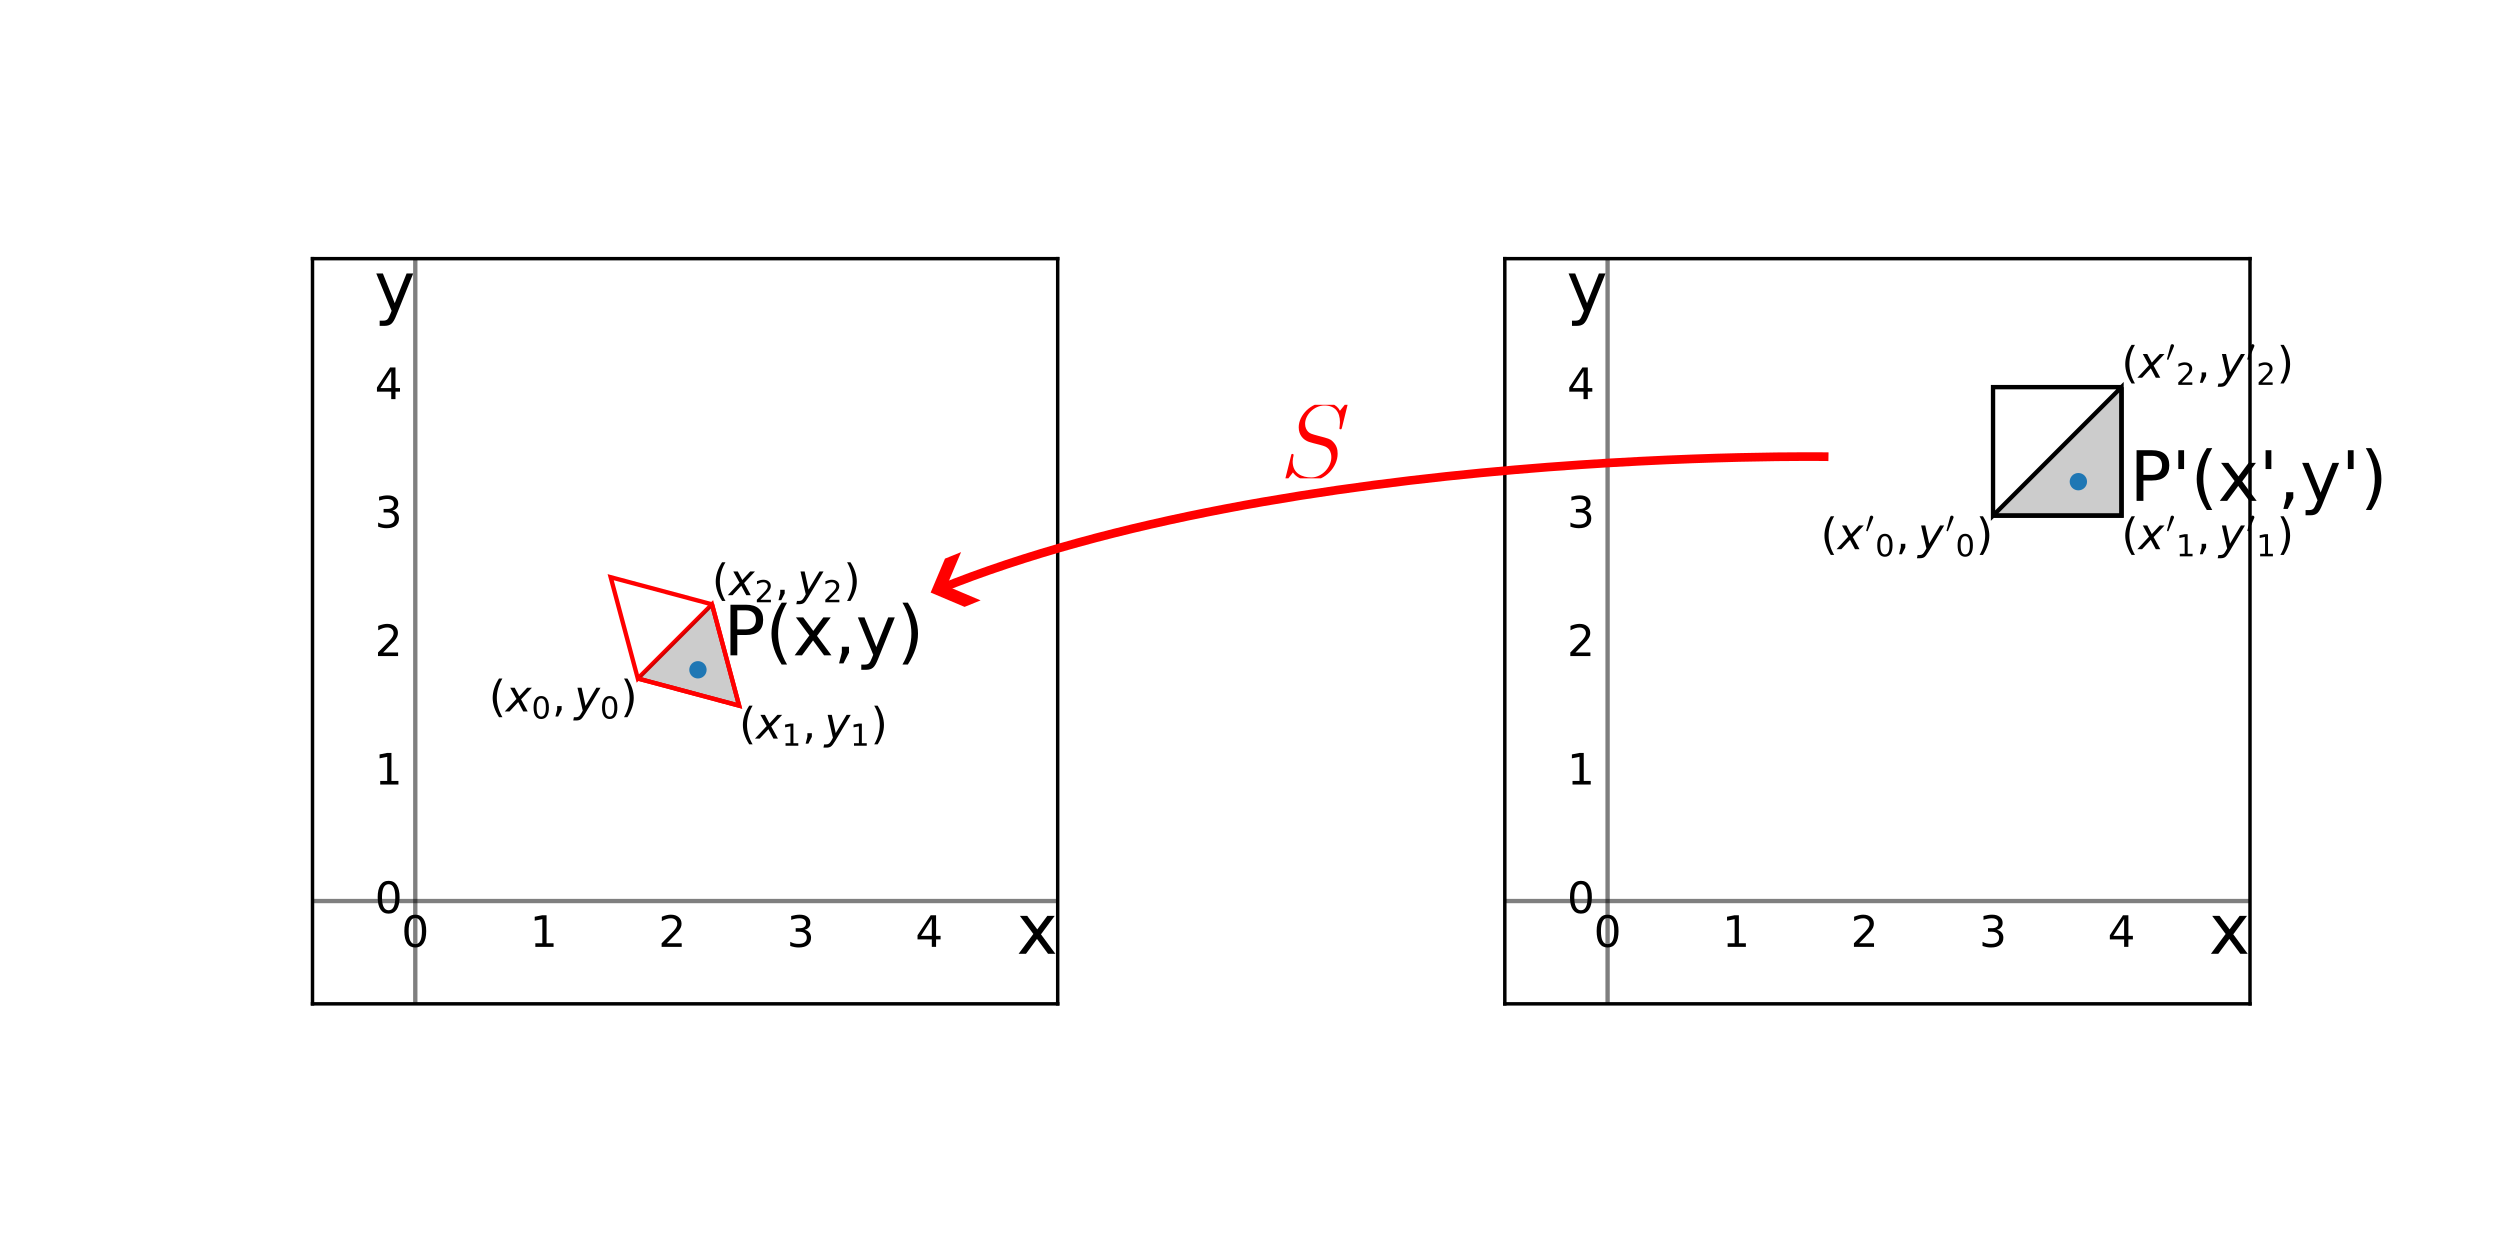
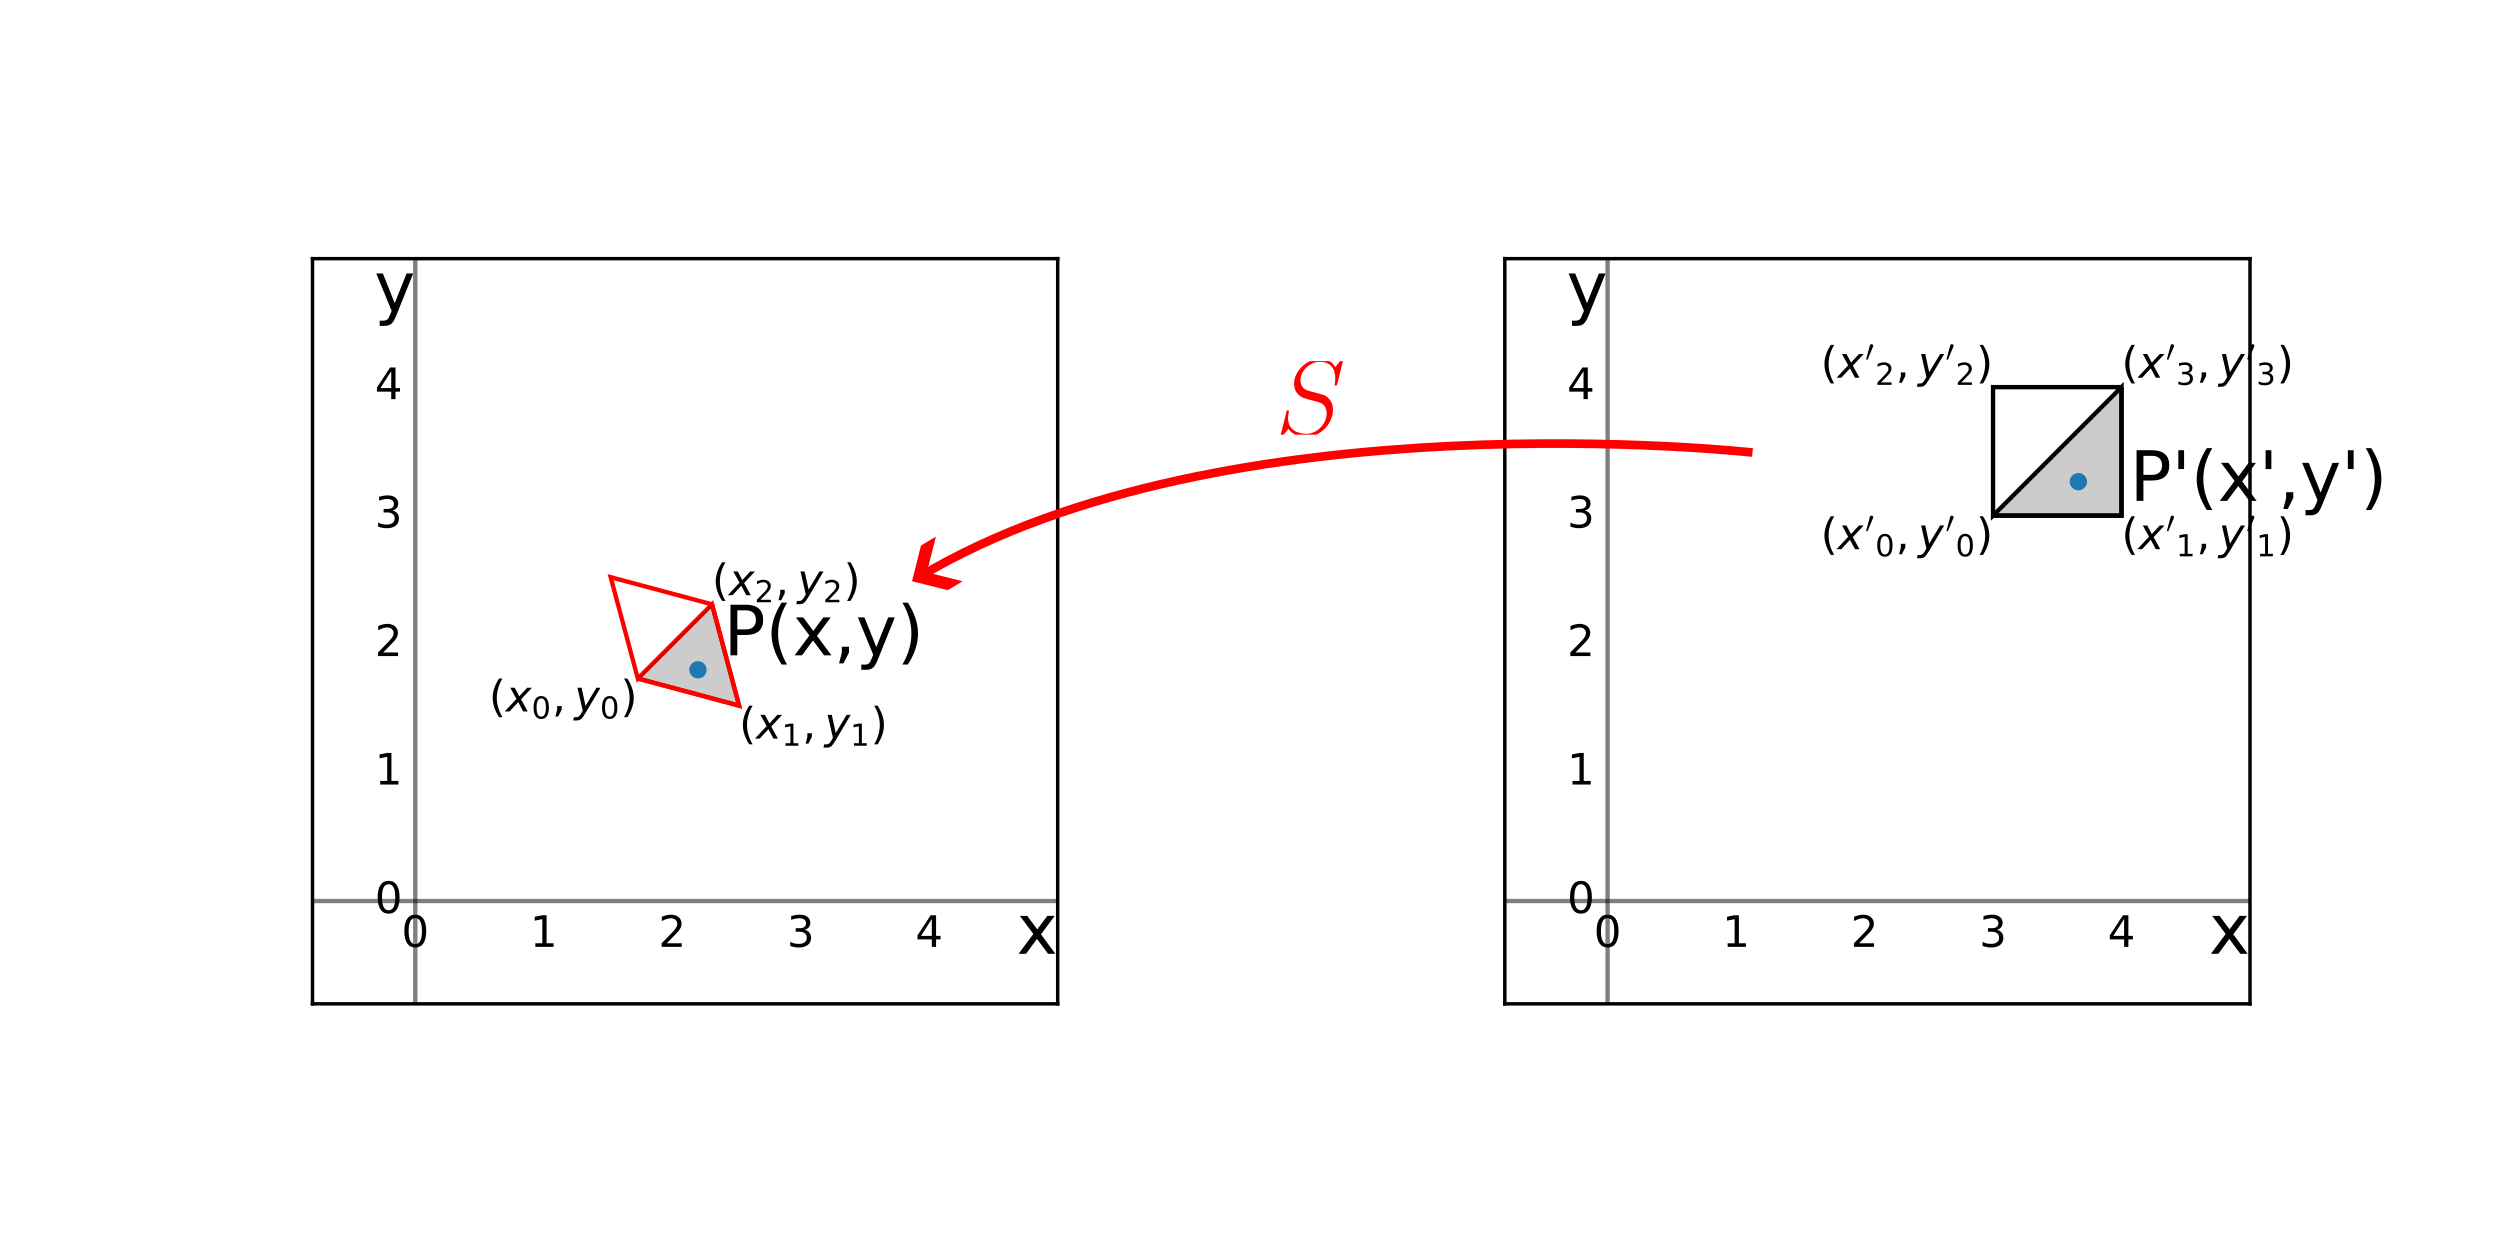
- <svg xmlns="http://www.w3.org/2000/svg" xmlns:xlink="http://www.w3.org/1999/xlink" width="576pt" height="288pt" viewBox="0 0 576 288" version="1.1" id="svg394">
+ <svg xmlns="http://www.w3.org/2000/svg" xmlns:xlink="http://www.w3.org/1999/xlink" width="576pt" height="288pt" viewBox="0 0 576 288" version="1.1" id="svg415">
  <defs id="defs6">
    <marker style="overflow:visible" id="Arrow4" refX="0" refY="0" orient="auto-start-reverse" markerWidth="5" markerHeight="6" viewBox="0 0 5 6" preserveAspectRatio="xMidYMid">
      <path style="fill:context-stroke;fill-rule:evenodd;stroke:none" d="m 1,0 -3,3 h -2 l 3,-3 -3,-3 h 2 z" id="path1741" />
    </marker>
    <style type="text/css" id="style4">*{stroke-linejoin: round; stroke-linecap: butt}</style>
-     <clipPath id="clipPath6467">
-       <path clip-rule="nonzero" d="M 1,0 H 16 V 16.938 H 1 Z m 0,0" id="path7845" />
+     <clipPath id="clipPath2555">
+       <path clip-rule="nonzero" d="M 1,0 H 16 V 16.938 H 1 Z m 0,0" id="path5621" />
    </clipPath>
  </defs>
  <g id="figure_1">
    <g id="patch_1">
      <path d="M 0 288  L 576 288  L 576 0  L 0 0  z " style="fill: #ffffff" id="path8" />
    </g>
    <g id="axes_1">
      <g id="patch_2">
        <path d="M 72 231.286  L 243.692 231.286  L 243.692 59.594  L 72 59.594  z " style="fill: #ffffff" id="path11" />
      </g>
      <g id="patch_3">
-         <path d="M 146.954 156.332  L 170.301 162.588  L 164.045 139.241  L 146.954 156.332  L 140.698 132.986  L 164.045 139.241  " clip-path="url(#p369c72e34f)" style="fill: none; stroke: #ff0000; stroke-linejoin: miter" id="path14" />
+         <path d="M 146.954 156.332  L 170.301 162.588  L 164.045 139.241  L 146.954 156.332  L 140.698 132.986  L 164.045 139.241  " clip-path="url(#p3816beea8b)" style="fill: none; stroke: #ff0000; stroke-linejoin: miter" id="path14" />
      </g>
      <g id="patch_4">
-         <path d="M 146.954 156.332  L 170.301 162.588  L 164.045 139.241  " clip-path="url(#p369c72e34f)" style="fill-opacity: 0.2; stroke: #ff0000; stroke-linejoin: miter" id="path17" />
+         <path d="M 146.954 156.332  L 170.301 162.588  L 164.045 139.241  " clip-path="url(#p3816beea8b)" style="fill-opacity: 0.2; stroke: #ff0000; stroke-linejoin: miter" id="path17" />
      </g>
      <g id="patch_5">
-         <path d="M 72 207.604  L 243.692 207.604  L 72 207.604  z " clip-path="url(#p369c72e34f)" style="fill: none; stroke: #000000; stroke-opacity: 0.5; stroke-linejoin: miter" id="path20" />
+         <path d="M 72 207.604  L 243.692 207.604  L 72 207.604  z " clip-path="url(#p3816beea8b)" style="fill: none; stroke: #000000; stroke-opacity: 0.5; stroke-linejoin: miter" id="path20" />
      </g>
      <g id="patch_6">
-         <path d="M 95.682 231.286  L 95.682 59.594  L 95.682 231.286  z " clip-path="url(#p369c72e34f)" style="fill: none; stroke: #000000; stroke-opacity: 0.5; stroke-linejoin: miter" id="path23" />
+         <path d="M 95.682 231.286  L 95.682 59.594  L 95.682 231.286  z " clip-path="url(#p3816beea8b)" style="fill: none; stroke: #000000; stroke-opacity: 0.5; stroke-linejoin: miter" id="path23" />
      </g>
      <g id="matplotlib.axis_1" />
      <g id="matplotlib.axis_2" />
      <g id="line2d_1">
        <defs id="defs29">
-           <path id="m89e83d0283" d="M 0 1.5  C 0.398 1.5 0.779 1.342 1.061 1.061  C 1.342 0.779 1.5 0.398 1.5 0  C 1.5 -0.398 1.342 -0.779 1.061 -1.061  C 0.779 -1.342 0.398 -1.5 0 -1.5  C -0.398 -1.5 -0.779 -1.342 -1.061 -1.061  C -1.342 -0.779 -1.5 -0.398 -1.5 0  C -1.5 0.398 -1.342 0.779 -1.061 1.061  C -0.779 1.342 -0.398 1.5 0 1.5  z " style="stroke: #1f77b4" />
+           <path id="m9b77e7ca45" d="M 0 1.5  C 0.398 1.5 0.779 1.342 1.061 1.061  C 1.342 0.779 1.5 0.398 1.5 0  C 1.5 -0.398 1.342 -0.779 1.061 -1.061  C 0.779 -1.342 0.398 -1.5 0 -1.5  C -0.398 -1.5 -0.779 -1.342 -1.061 -1.061  C -1.342 -0.779 -1.5 -0.398 -1.5 0  C -1.5 0.398 -1.342 0.779 -1.061 1.061  C -0.779 1.342 -0.398 1.5 0 1.5  z " style="stroke: #1f77b4" />
        </defs>
-         <g clip-path="url(#p369c72e34f)" id="g33">
-           <use xlink:href="#m89e83d0283" x="160.806" y="154.321" style="fill: #1f77b4; stroke: #1f77b4" id="use31" />
+         <g clip-path="url(#p3816beea8b)" id="g33">
+           <use xlink:href="#m9b77e7ca45" x="160.806" y="154.321" style="fill: #1f77b4; stroke: #1f77b4" id="use31" />
        </g>
      </g>
      <g id="patch_7">
        <path d="M 72 231.286  L 72 59.594  " style="fill: none; stroke: #000000; stroke-width: 0.8; stroke-linejoin: miter; stroke-linecap: square" id="path36" />
      </g>
      <g id="patch_8">
        <path d="M 243.692 231.286  L 243.692 59.594  " style="fill: none; stroke: #000000; stroke-width: 0.8; stroke-linejoin: miter; stroke-linecap: square" id="path39" />
      </g>
      <g id="patch_9">
        <path d="M 72 231.286  L 243.692 231.286  " style="fill: none; stroke: #000000; stroke-width: 0.8; stroke-linejoin: miter; stroke-linecap: square" id="path42" />
      </g>
      <g id="patch_10">
        <path d="M 72 59.594  L 243.692 59.594  " style="fill: none; stroke: #000000; stroke-width: 0.8; stroke-linejoin: miter; stroke-linecap: square" id="path45" />
      </g>
      <g id="text_1">
        <g transform="translate(166.7268 150.9931) scale(0.16 -0.16)" id="g68">
          <defs id="defs54">
            <path id="DejaVuSans-50" d="M 1259 4147  L 1259 2394  L 2053 2394  Q 2494 2394 2734 2622  Q 2975 2850 2975 3272  Q 2975 3691 2734 3919  Q 2494 4147 2053 4147  L 1259 4147  z M 628 4666  L 2053 4666  Q 2838 4666 3239 4311  Q 3641 3956 3641 3272  Q 3641 2581 3239 2228  Q 2838 1875 2053 1875  L 1259 1875  L 1259 0  L 628 0  L 628 4666  z " transform="scale(0.015625)" />
            <path id="DejaVuSans-28" d="M 1984 4856  Q 1566 4138 1362 3434  Q 1159 2731 1159 2009  Q 1159 1288 1364 580  Q 1569 -128 1984 -844  L 1484 -844  Q 1016 -109 783 600  Q 550 1309 550 2009  Q 550 2706 781 3412  Q 1013 4119 1484 4856  L 1984 4856  z " transform="scale(0.015625)" />
            <path id="DejaVuSans-78" d="M 3513 3500  L 2247 1797  L 3578 0  L 2900 0  L 1881 1375  L 863 0  L 184 0  L 1544 1831  L 300 3500  L 978 3500  L 1906 2253  L 2834 3500  L 3513 3500  z " transform="scale(0.015625)" />
            <path id="DejaVuSans-2c" d="M 750 794  L 1409 794  L 1409 256  L 897 -744  L 494 -744  L 750 256  L 750 794  z " transform="scale(0.015625)" />
            <path id="DejaVuSans-79" d="M 2059 -325  Q 1816 -950 1584 -1140  Q 1353 -1331 966 -1331  L 506 -1331  L 506 -850  L 844 -850  Q 1081 -850 1212 -737  Q 1344 -625 1503 -206  L 1606 56  L 191 3500  L 800 3500  L 1894 763  L 2988 3500  L 3597 3500  L 2059 -325  z " transform="scale(0.015625)" />
            <path id="DejaVuSans-29" d="M 513 4856  L 1013 4856  Q 1481 4119 1714 3412  Q 1947 2706 1947 2009  Q 1947 1309 1714 600  Q 1481 -109 1013 -844  L 513 -844  Q 928 -128 1133 580  Q 1338 1288 1338 2009  Q 1338 2731 1133 3434  Q 928 4138 513 4856  z " transform="scale(0.015625)" />
          </defs>
          <use xlink:href="#DejaVuSans-50" id="use56" />
          <use xlink:href="#DejaVuSans-28" x="60.303" id="use58" />
          <use xlink:href="#DejaVuSans-78" x="99.316" id="use60" />
          <use xlink:href="#DejaVuSans-2c" x="158.496" id="use62" />
          <use xlink:href="#DejaVuSans-79" x="190.283" id="use64" />
          <use xlink:href="#DejaVuSans-29" x="249.463" id="use66" />
        </g>
      </g>
      <g id="text_2">
        <g transform="translate(112.6541 163.9321) scale(0.1 -0.1)" id="g90">
          <defs id="defs74">
            <path id="DejaVuSans-Oblique-78" d="M 3841 3500  L 2234 1784  L 3219 0  L 2559 0  L 1819 1388  L 531 0  L -166 0  L 1556 1844  L 641 3500  L 1300 3500  L 1972 2234  L 3144 3500  L 3841 3500  z " transform="scale(0.015625)" />
            <path id="DejaVuSans-30" d="M 2034 4250  Q 1547 4250 1301 3770  Q 1056 3291 1056 2328  Q 1056 1369 1301 889  Q 1547 409 2034 409  Q 2525 409 2770 889  Q 3016 1369 3016 2328  Q 3016 3291 2770 3770  Q 2525 4250 2034 4250  z M 2034 4750  Q 2819 4750 3233 4129  Q 3647 3509 3647 2328  Q 3647 1150 3233 529  Q 2819 -91 2034 -91  Q 1250 -91 836 529  Q 422 1150 422 2328  Q 422 3509 836 4129  Q 1250 4750 2034 4750  z " transform="scale(0.015625)" />
            <path id="DejaVuSans-Oblique-79" d="M 1588 -325  Q 1188 -997 936 -1164  Q 684 -1331 294 -1331  L -159 -1331  L -63 -850  L 269 -850  Q 509 -850 678 -719  Q 847 -588 1056 -206  L 1234 128  L 459 3500  L 1069 3500  L 1650 819  L 3256 3500  L 3859 3500  L 1588 -325  z " transform="scale(0.015625)" />
          </defs>
          <use xlink:href="#DejaVuSans-28" transform="translate(0 0.125)" id="use76" />
          <use xlink:href="#DejaVuSans-Oblique-78" transform="translate(39.01367 0.125)" id="use78" />
          <use xlink:href="#DejaVuSans-30" transform="translate(98.19336 -16.28125) scale(0.7)" id="use80" />
          <use xlink:href="#DejaVuSans-2c" transform="translate(145.4639 0.125)" id="use82" />
          <use xlink:href="#DejaVuSans-Oblique-79" transform="translate(196.7334 0.125)" id="use84" />
          <use xlink:href="#DejaVuSans-30" transform="translate(255.9131 -16.28125) scale(0.7)" id="use86" />
          <use xlink:href="#DejaVuSans-29" transform="translate(303.1836 0.125)" id="use88" />
        </g>
      </g>
      <g id="text_3">
        <g transform="translate(170.3005 170.1877) scale(0.1 -0.1)" id="g110">
          <defs id="defs94">
            <path id="DejaVuSans-31" d="M 794 531  L 1825 531  L 1825 4091  L 703 3866  L 703 4441  L 1819 4666  L 2450 4666  L 2450 531  L 3481 531  L 3481 0  L 794 0  L 794 531  z " transform="scale(0.015625)" />
          </defs>
          <use xlink:href="#DejaVuSans-28" transform="translate(0 0.125)" id="use96" />
          <use xlink:href="#DejaVuSans-Oblique-78" transform="translate(39.01367 0.125)" id="use98" />
          <use xlink:href="#DejaVuSans-31" transform="translate(98.19336 -16.28125) scale(0.7)" id="use100" />
          <use xlink:href="#DejaVuSans-2c" transform="translate(145.4639 0.125)" id="use102" />
          <use xlink:href="#DejaVuSans-Oblique-79" transform="translate(196.7334 0.125)" id="use104" />
          <use xlink:href="#DejaVuSans-31" transform="translate(255.9131 -16.28125) scale(0.7)" id="use106" />
          <use xlink:href="#DejaVuSans-29" transform="translate(303.1836 0.125)" id="use108" />
        </g>
      </g>
      <g id="text_4">
        <g transform="translate(164.0449 137.1413) scale(0.1 -0.1)" id="g130">
          <defs id="defs114">
            <path id="DejaVuSans-32" d="M 1228 531  L 3431 531  L 3431 0  L 469 0  L 469 531  Q 828 903 1448 1529  Q 2069 2156 2228 2338  Q 2531 2678 2651 2914  Q 2772 3150 2772 3378  Q 2772 3750 2511 3984  Q 2250 4219 1831 4219  Q 1534 4219 1204 4116  Q 875 4013 500 3803  L 500 4441  Q 881 4594 1212 4672  Q 1544 4750 1819 4750  Q 2544 4750 2975 4387  Q 3406 4025 3406 3419  Q 3406 3131 3298 2873  Q 3191 2616 2906 2266  Q 2828 2175 2409 1742  Q 1991 1309 1228 531  z " transform="scale(0.015625)" />
          </defs>
          <use xlink:href="#DejaVuSans-28" transform="translate(0 0.125)" id="use116" />
          <use xlink:href="#DejaVuSans-Oblique-78" transform="translate(39.01367 0.125)" id="use118" />
          <use xlink:href="#DejaVuSans-32" transform="translate(98.19336 -16.28125) scale(0.7)" id="use120" />
          <use xlink:href="#DejaVuSans-2c" transform="translate(145.4639 0.125)" id="use122" />
          <use xlink:href="#DejaVuSans-Oblique-79" transform="translate(196.7334 0.125)" id="use124" />
          <use xlink:href="#DejaVuSans-32" transform="translate(255.9131 -16.28125) scale(0.7)" id="use126" />
          <use xlink:href="#DejaVuSans-29" transform="translate(303.1836 0.125)" id="use128" />
        </g>
      </g>
      <g id="text_5">
        <g transform="translate(92.50045 218.1631) scale(0.1 -0.1)" id="g135">
          <use xlink:href="#DejaVuSans-30" id="use133" />
        </g>
      </g>
      <g id="text_6">
        <g transform="translate(86.35899 210.3638) scale(0.1 -0.1)" id="g140">
          <use xlink:href="#DejaVuSans-30" id="use138" />
        </g>
      </g>
      <g id="text_7">
        <g transform="translate(122.1026 218.1631) scale(0.1 -0.1)" id="g145">
          <use xlink:href="#DejaVuSans-31" id="use143" />
        </g>
      </g>
      <g id="text_8">
        <g transform="translate(86.35899 180.7617) scale(0.1 -0.1)" id="g150">
          <use xlink:href="#DejaVuSans-31" id="use148" />
        </g>
      </g>
      <g id="text_9">
        <g transform="translate(151.7047 218.1631) scale(0.1 -0.1)" id="g155">
          <use xlink:href="#DejaVuSans-32" id="use153" />
        </g>
      </g>
      <g id="text_10">
        <g transform="translate(86.35899 151.1596) scale(0.1 -0.1)" id="g160">
          <use xlink:href="#DejaVuSans-32" id="use158" />
        </g>
      </g>
      <g id="text_11">
        <g transform="translate(181.3068 218.1631) scale(0.1 -0.1)" id="g168">
          <defs id="defs164">
            <path id="DejaVuSans-33" d="M 2597 2516  Q 3050 2419 3304 2112  Q 3559 1806 3559 1356  Q 3559 666 3084 287  Q 2609 -91 1734 -91  Q 1441 -91 1130 -33  Q 819 25 488 141  L 488 750  Q 750 597 1062 519  Q 1375 441 1716 441  Q 2309 441 2620 675  Q 2931 909 2931 1356  Q 2931 1769 2642 2001  Q 2353 2234 1838 2234  L 1294 2234  L 1294 2753  L 1863 2753  Q 2328 2753 2575 2939  Q 2822 3125 2822 3475  Q 2822 3834 2567 4026  Q 2313 4219 1838 4219  Q 1578 4219 1281 4162  Q 984 4106 628 3988  L 628 4550  Q 988 4650 1302 4700  Q 1616 4750 1894 4750  Q 2613 4750 3031 4423  Q 3450 4097 3450 3541  Q 3450 3153 3228 2886  Q 3006 2619 2597 2516  z " transform="scale(0.015625)" />
          </defs>
          <use xlink:href="#DejaVuSans-33" id="use166" />
        </g>
      </g>
      <g id="text_12">
        <g transform="translate(86.35899 121.5575) scale(0.1 -0.1)" id="g173">
          <use xlink:href="#DejaVuSans-33" id="use171" />
        </g>
      </g>
      <g id="text_13">
        <g transform="translate(210.9089 218.1631) scale(0.1 -0.1)" id="g181">
          <defs id="defs177">
            <path id="DejaVuSans-34" d="M 2419 4116  L 825 1625  L 2419 1625  L 2419 4116  z M 2253 4666  L 3047 4666  L 3047 1625  L 3713 1625  L 3713 1100  L 3047 1100  L 3047 0  L 2419 0  L 2419 1100  L 313 1100  L 313 1709  L 2253 4666  z " transform="scale(0.015625)" />
          </defs>
          <use xlink:href="#DejaVuSans-34" id="use179" />
        </g>
      </g>
      <g id="text_14">
        <g transform="translate(86.35899 91.95534) scale(0.1 -0.1)" id="g186">
          <use xlink:href="#DejaVuSans-34" id="use184" />
        </g>
      </g>
      <g id="text_15">
        <g transform="translate(234.2223 219.762) scale(0.16 -0.16)" id="g191">
          <use xlink:href="#DejaVuSans-78" id="use189" />
        </g>
      </g>
      <g id="text_16">
        <g transform="translate(86.2117 71.75135) scale(0.16 -0.16)" id="g196">
          <use xlink:href="#DejaVuSans-79" id="use194" />
        </g>
      </g>
    </g>
    <g id="axes_2">
      <g id="patch_11">
        <path d="M 346.708 231.286  L 518.4 231.286  L 518.4 59.594  L 346.708 59.594  z " style="fill: #ffffff" id="path200" />
      </g>
      <g id="patch_12">
-         <path d="M 459.196 118.798  L 488.798 118.798  L 488.798 89.196  L 459.196 118.798  L 459.196 89.196  L 488.798 89.196  " clip-path="url(#p3a1c3129b4)" style="fill: none; stroke: #000000; stroke-linejoin: miter" id="path203" />
+         <path d="M 459.196 118.798  L 488.798 118.798  L 488.798 89.196  L 459.196 118.798  L 459.196 89.196  L 488.798 89.196  " clip-path="url(#p25feea9ceb)" style="fill: none; stroke: #000000; stroke-linejoin: miter" id="path203" />
      </g>
      <g id="patch_13">
-         <path d="M 459.196 118.798  L 488.798 118.798  L 488.798 89.196  " clip-path="url(#p3a1c3129b4)" style="fill-opacity: 0.2; stroke: #000000; stroke-linejoin: miter" id="path206" />
+         <path d="M 459.196 118.798  L 488.798 118.798  L 488.798 89.196  " clip-path="url(#p25feea9ceb)" style="fill-opacity: 0.2; stroke: #000000; stroke-linejoin: miter" id="path206" />
      </g>
      <g id="patch_14">
-         <path d="M 346.708 207.604  L 518.4 207.604  L 346.708 207.604  z " clip-path="url(#p3a1c3129b4)" style="fill: none; stroke: #000000; stroke-opacity: 0.5; stroke-linejoin: miter" id="path209" />
+         <path d="M 346.708 207.604  L 518.4 207.604  L 346.708 207.604  z " clip-path="url(#p25feea9ceb)" style="fill: none; stroke: #000000; stroke-opacity: 0.5; stroke-linejoin: miter" id="path209" />
      </g>
      <g id="patch_15">
-         <path d="M 370.389 231.286  L 370.389 59.594  L 370.389 231.286  z " clip-path="url(#p3a1c3129b4)" style="fill: none; stroke: #000000; stroke-opacity: 0.5; stroke-linejoin: miter" id="path212" />
+         <path d="M 370.389 231.286  L 370.389 59.594  L 370.389 231.286  z " clip-path="url(#p25feea9ceb)" style="fill: none; stroke: #000000; stroke-opacity: 0.5; stroke-linejoin: miter" id="path212" />
      </g>
      <g id="matplotlib.axis_3" />
      <g id="matplotlib.axis_4" />
      <g id="line2d_2">
-         <g clip-path="url(#p3a1c3129b4)" id="g219">
-           <use xlink:href="#m89e83d0283" x="478.855" y="110.98" style="fill: #1f77b4; stroke: #1f77b4" id="use217" />
+         <g clip-path="url(#p25feea9ceb)" id="g219">
+           <use xlink:href="#m9b77e7ca45" x="478.855" y="110.98" style="fill: #1f77b4; stroke: #1f77b4" id="use217" />
        </g>
      </g>
      <g id="patch_16">
        <path d="M 346.708 231.286  L 346.708 59.594  " style="fill: none; stroke: #000000; stroke-width: 0.8; stroke-linejoin: miter; stroke-linecap: square" id="path222" />
      </g>
      <g id="patch_17">
        <path d="M 518.4 231.286  L 518.4 59.594  " style="fill: none; stroke: #000000; stroke-width: 0.8; stroke-linejoin: miter; stroke-linecap: square" id="path225" />
      </g>
      <g id="patch_18">
        <path d="M 346.708 231.286  L 518.4 231.286  " style="fill: none; stroke: #000000; stroke-width: 0.8; stroke-linejoin: miter; stroke-linecap: square" id="path228" />
      </g>
      <g id="patch_19">
        <path d="M 346.708 59.594  L 518.4 59.594  " style="fill: none; stroke: #000000; stroke-width: 0.8; stroke-linejoin: miter; stroke-linecap: square" id="path231" />
      </g>
      <g id="text_17">
        <g transform="translate(490.6954 115.3951) scale(0.16 -0.16)" id="g255">
          <defs id="defs235">
            <path id="DejaVuSans-27" d="M 1147 4666  L 1147 2931  L 616 2931  L 616 4666  L 1147 4666  z " transform="scale(0.015625)" />
          </defs>
          <use xlink:href="#DejaVuSans-50" id="use237" />
          <use xlink:href="#DejaVuSans-27" x="60.303" id="use239" />
          <use xlink:href="#DejaVuSans-28" x="87.793" id="use241" />
          <use xlink:href="#DejaVuSans-78" x="126.807" id="use243" />
          <use xlink:href="#DejaVuSans-27" x="185.986" id="use245" />
          <use xlink:href="#DejaVuSans-2c" x="213.477" id="use247" />
          <use xlink:href="#DejaVuSans-79" x="245.264" id="use249" />
          <use xlink:href="#DejaVuSans-27" x="304.443" id="use251" />
          <use xlink:href="#DejaVuSans-29" x="331.934" id="use253" />
        </g>
      </g>
      <g id="text_18">
        <g transform="translate(419.4958 126.5981) scale(0.1 -0.1)" id="g279">
          <defs id="defs259">
            <path id="Cmsy10-30" d="M 225 347  Q 184 359 184 409  L 966 3316  Q 1003 3434 1093 3506  Q 1184 3578 1300 3578  Q 1450 3578 1564 3479  Q 1678 3381 1678 3231  Q 1678 3166 1644 3084  L 488 319  Q 466 275 428 275  Q 394 275 320 306  Q 247 338 225 347  z " transform="scale(0.015625)" />
          </defs>
          <use xlink:href="#DejaVuSans-28" transform="translate(0 0.584375)" id="use261" />
          <use xlink:href="#DejaVuSans-Oblique-78" transform="translate(39.01367 0.584375)" id="use263" />
          <use xlink:href="#Cmsy10-30" transform="translate(102.6595 38.86563) scale(0.7)" id="use265" />
          <use xlink:href="#DejaVuSans-30" transform="translate(125.5941 -15.82188) scale(0.7)" id="use267" />
          <use xlink:href="#DejaVuSans-2c" transform="translate(172.8646 0.584375)" id="use269" />
          <use xlink:href="#DejaVuSans-Oblique-79" transform="translate(224.1341 0.584375)" id="use271" />
          <use xlink:href="#Cmsy10-30" transform="translate(287.7799 38.86563) scale(0.7)" id="use273" />
          <use xlink:href="#DejaVuSans-30" transform="translate(310.7145 -15.82188) scale(0.7)" id="use275" />
          <use xlink:href="#DejaVuSans-29" transform="translate(357.985 0.584375)" id="use277" />
        </g>
      </g>
      <g id="text_19">
        <g transform="translate(488.7979 126.5981) scale(0.1 -0.1)" id="g300">
          <use xlink:href="#DejaVuSans-28" transform="translate(0 0.584375)" id="use282" />
          <use xlink:href="#DejaVuSans-Oblique-78" transform="translate(39.01367 0.584375)" id="use284" />
          <use xlink:href="#Cmsy10-30" transform="translate(102.6595 38.86563) scale(0.7)" id="use286" />
          <use xlink:href="#DejaVuSans-31" transform="translate(125.5941 -15.82188) scale(0.7)" id="use288" />
          <use xlink:href="#DejaVuSans-2c" transform="translate(172.8646 0.584375)" id="use290" />
          <use xlink:href="#DejaVuSans-Oblique-79" transform="translate(224.1341 0.584375)" id="use292" />
          <use xlink:href="#Cmsy10-30" transform="translate(287.7799 38.86563) scale(0.7)" id="use294" />
          <use xlink:href="#DejaVuSans-31" transform="translate(310.7145 -15.82188) scale(0.7)" id="use296" />
          <use xlink:href="#DejaVuSans-29" transform="translate(357.985 0.584375)" id="use298" />
        </g>
      </g>
      <g id="text_20">
        <g transform="translate(488.7979 87.09597) scale(0.1 -0.1)" id="g321">
          <use xlink:href="#DejaVuSans-28" transform="translate(0 0.584375)" id="use303" />
          <use xlink:href="#DejaVuSans-Oblique-78" transform="translate(39.01367 0.584375)" id="use305" />
          <use xlink:href="#Cmsy10-30" transform="translate(102.6595 38.86563) scale(0.7)" id="use307" />
-           <use xlink:href="#DejaVuSans-32" transform="translate(125.5941 -15.82188) scale(0.7)" id="use309" />
+           <use xlink:href="#DejaVuSans-33" transform="translate(125.5941 -15.82188) scale(0.7)" id="use309" />
          <use xlink:href="#DejaVuSans-2c" transform="translate(172.8646 0.584375)" id="use311" />
          <use xlink:href="#DejaVuSans-Oblique-79" transform="translate(224.1341 0.584375)" id="use313" />
          <use xlink:href="#Cmsy10-30" transform="translate(287.7799 38.86563) scale(0.7)" id="use315" />
-           <use xlink:href="#DejaVuSans-32" transform="translate(310.7145 -15.82188) scale(0.7)" id="use317" />
+           <use xlink:href="#DejaVuSans-33" transform="translate(310.7145 -15.82188) scale(0.7)" id="use317" />
          <use xlink:href="#DejaVuSans-29" transform="translate(357.985 0.584375)" id="use319" />
        </g>
      </g>
      <g id="text_21">
-         <g transform="translate(367.2081 218.1631) scale(0.1 -0.1)" id="g326">
-           <use xlink:href="#DejaVuSans-30" id="use324" />
+         <g transform="translate(419.4958 87.09597) scale(0.1 -0.1)" id="g342">
+           <use xlink:href="#DejaVuSans-28" transform="translate(0 0.584375)" id="use324" />
+           <use xlink:href="#DejaVuSans-Oblique-78" transform="translate(39.01367 0.584375)" id="use326" />
+           <use xlink:href="#Cmsy10-30" transform="translate(102.6595 38.86563) scale(0.7)" id="use328" />
+           <use xlink:href="#DejaVuSans-32" transform="translate(125.5941 -15.82188) scale(0.7)" id="use330" />
+           <use xlink:href="#DejaVuSans-2c" transform="translate(172.8646 0.584375)" id="use332" />
+           <use xlink:href="#DejaVuSans-Oblique-79" transform="translate(224.1341 0.584375)" id="use334" />
+           <use xlink:href="#Cmsy10-30" transform="translate(287.7799 38.86563) scale(0.7)" id="use336" />
+           <use xlink:href="#DejaVuSans-32" transform="translate(310.7145 -15.82188) scale(0.7)" id="use338" />
+           <use xlink:href="#DejaVuSans-29" transform="translate(357.985 0.584375)" id="use340" />
        </g>
      </g>
      <g id="text_22">
-         <g transform="translate(361.0667 210.3638) scale(0.1 -0.1)" id="g331">
-           <use xlink:href="#DejaVuSans-30" id="use329" />
+         <g transform="translate(367.2081 218.1631) scale(0.1 -0.1)" id="g347">
+           <use xlink:href="#DejaVuSans-30" id="use345" />
        </g>
      </g>
      <g id="text_23">
-         <g transform="translate(396.8103 218.1631) scale(0.1 -0.1)" id="g336">
-           <use xlink:href="#DejaVuSans-31" id="use334" />
+         <g transform="translate(361.0667 210.3638) scale(0.1 -0.1)" id="g352">
+           <use xlink:href="#DejaVuSans-30" id="use350" />
        </g>
      </g>
      <g id="text_24">
-         <g transform="translate(361.0667 180.7617) scale(0.1 -0.1)" id="g341">
-           <use xlink:href="#DejaVuSans-31" id="use339" />
+         <g transform="translate(396.8103 218.1631) scale(0.1 -0.1)" id="g357">
+           <use xlink:href="#DejaVuSans-31" id="use355" />
        </g>
      </g>
      <g id="text_25">
-         <g transform="translate(426.4124 218.1631) scale(0.1 -0.1)" id="g346">
-           <use xlink:href="#DejaVuSans-32" id="use344" />
+         <g transform="translate(361.0667 180.7617) scale(0.1 -0.1)" id="g362">
+           <use xlink:href="#DejaVuSans-31" id="use360" />
        </g>
      </g>
      <g id="text_26">
-         <g transform="translate(361.0667 151.1596) scale(0.1 -0.1)" id="g351">
-           <use xlink:href="#DejaVuSans-32" id="use349" />
+         <g transform="translate(426.4124 218.1631) scale(0.1 -0.1)" id="g367">
+           <use xlink:href="#DejaVuSans-32" id="use365" />
        </g>
      </g>
      <g id="text_27">
-         <g transform="translate(456.0145 218.1631) scale(0.1 -0.1)" id="g356">
-           <use xlink:href="#DejaVuSans-33" id="use354" />
+         <g transform="translate(361.0667 151.1596) scale(0.1 -0.1)" id="g372">
+           <use xlink:href="#DejaVuSans-32" id="use370" />
        </g>
      </g>
      <g id="text_28">
-         <g transform="translate(361.0667 121.5575) scale(0.1 -0.1)" id="g361">
-           <use xlink:href="#DejaVuSans-33" id="use359" />
+         <g transform="translate(456.0145 218.1631) scale(0.1 -0.1)" id="g377">
+           <use xlink:href="#DejaVuSans-33" id="use375" />
        </g>
      </g>
      <g id="text_29">
-         <g transform="translate(485.6166 218.1631) scale(0.1 -0.1)" id="g366">
-           <use xlink:href="#DejaVuSans-34" id="use364" />
+         <g transform="translate(361.0667 121.5575) scale(0.1 -0.1)" id="g382">
+           <use xlink:href="#DejaVuSans-33" id="use380" />
        </g>
      </g>
      <g id="text_30">
-         <g transform="translate(361.0667 91.95534) scale(0.1 -0.1)" id="g371">
-           <use xlink:href="#DejaVuSans-34" id="use369" />
+         <g transform="translate(485.6166 218.1631) scale(0.1 -0.1)" id="g387">
+           <use xlink:href="#DejaVuSans-34" id="use385" />
        </g>
      </g>
      <g id="text_31">
-         <g transform="translate(508.93 219.762) scale(0.16 -0.16)" id="g376">
-           <use xlink:href="#DejaVuSans-78" id="use374" />
+         <g transform="translate(361.0667 91.95534) scale(0.1 -0.1)" id="g392">
+           <use xlink:href="#DejaVuSans-34" id="use390" />
        </g>
      </g>
      <g id="text_32">
-         <g transform="translate(360.9194 71.75135) scale(0.16 -0.16)" id="g381">
-           <use xlink:href="#DejaVuSans-79" id="use379" />
+         <g transform="translate(508.93 219.762) scale(0.16 -0.16)" id="g397">
+           <use xlink:href="#DejaVuSans-78" id="use395" />
+         </g>
+       </g>
+       <g id="text_33">
+         <g transform="translate(360.9194 71.75135) scale(0.16 -0.16)" id="g402">
+           <use xlink:href="#DejaVuSans-79" id="use400" />
        </g>
      </g>
    </g>
  </g>
-   <defs id="defs392">
-     <clipPath id="p369c72e34f">
-       <rect x="72" y="59.594" width="171.692" height="171.692" id="rect386" />
+   <defs id="defs413">
+     <clipPath id="p3816beea8b">
+       <rect x="72" y="59.594" width="171.692" height="171.692" id="rect407" />
    </clipPath>
-     <clipPath id="p3a1c3129b4">
-       <rect x="346.708" y="59.594" width="171.692" height="171.692" id="rect389" />
+     <clipPath id="p25feea9ceb">
+       <rect x="346.708" y="59.594" width="171.692" height="171.692" id="rect410" />
    </clipPath>
  </defs>
-   <path style="fill:none;stroke:#ff0000;stroke-width:2;stroke-linejoin:bevel;stroke-miterlimit:1;marker-end:url(#Arrow4);paint-order:stroke markers fill" d="m 421.279,105.226 c 0,0 -124.365,-2.145 -205.008,30.545" id="path1262" />
-   <g transform="translate(296.0843,92.75471)" id="g3333" style="fill:#ff0000;stroke:none">
-     <g clip-path="url(#clipPath6467)" id="g16" transform="translate(-1.26562,0.515125)" style="fill:#ff0000;stroke:none">
-       <g fill="#000000" fill-opacity="1" id="g14" style="fill:#ff0000;stroke:none">
-         <g id="use12" transform="translate(0,16.938)" style="fill:#ff0000;stroke:none">
-           <path d="m 15.734,-17.219 c 0,-0.234 -0.172,-0.234 -0.219,-0.234 -0.109,0 -0.125,0.031 -0.422,0.406 -0.156,0.172 -1.172,1.453 -1.188,1.484 -0.828,-1.609 -2.453,-1.891 -3.5,-1.891 -3.141,0 -6,2.875 -6,5.688 0,1.859 1.125,2.938 2.328,3.359 0.281,0.109 1.734,0.5 2.484,0.672 1.266,0.344 1.578,0.453 2.109,1 0.094,0.125 0.594,0.688 0.594,1.859 0,2.297 -2.141,4.672 -4.609,4.672 -2.031,0 -4.297,-0.859 -4.297,-3.641 0,-0.469 0.109,-1.062 0.188,-1.312 0,-0.078 0.016,-0.203 0.016,-0.25 0,-0.094 -0.047,-0.219 -0.25,-0.219 -0.219,0 -0.25,0.047 -0.344,0.469 l -1.266,5.078 c 0,0.031 -0.094,0.344 -0.094,0.375 0,0.219 0.203,0.219 0.25,0.219 0.094,0 0.125,-0.016 0.422,-0.391 l 1.141,-1.484 c 0.594,0.891 1.875,1.875 4.188,1.875 3.188,0 6.109,-3.094 6.109,-6.188 0,-1.047 -0.234,-1.953 -1.188,-2.875 C 11.672,-9.062 11.219,-9.188 8.953,-9.781 7.281,-10.234 7.062,-10.312 6.609,-10.703 6.188,-11.125 5.875,-11.719 5.875,-12.562 c 0,-2.078 2.109,-4.219 4.453,-4.219 2.438,0 3.578,1.484 3.578,3.844 0,0.641 -0.125,1.312 -0.125,1.422 0,0.219 0.203,0.219 0.266,0.219 0.234,0 0.25,-0.078 0.344,-0.469 z m 0,0" id="path22" style="fill:#ff0000;stroke:none" />
+   <path style="fill:none;stroke:#ff0000;stroke-width:2;stroke-linejoin:bevel;stroke-miterlimit:1;marker-end:url(#Arrow4);paint-order:stroke markers fill" d="m 403.773,104.265 c 0,0 -121.439,-13.535 -191.926,28.622" id="path1283" />
+   <g transform="translate(295.0106,82.69695)" id="g2634" style="fill:#ff0000;stroke:#ffffff;paint-order:stroke markers fill">
+     <g clip-path="url(#clipPath2555)" id="g16" transform="translate(-1.26562,0.515125)" style="fill:#ff0000;stroke:#ffffff;paint-order:stroke markers fill">
+       <g fill="#000000" fill-opacity="1" id="g14" style="fill:#ff0000;stroke:#ffffff;paint-order:stroke markers fill">
+         <g id="use12" transform="translate(0,16.938)" style="fill:#ff0000;stroke:#ffffff;paint-order:stroke markers fill">
+           <path d="m 15.734,-17.219 c 0,-0.234 -0.172,-0.234 -0.219,-0.234 -0.109,0 -0.125,0.031 -0.422,0.406 -0.156,0.172 -1.172,1.453 -1.188,1.484 -0.828,-1.609 -2.453,-1.891 -3.5,-1.891 -3.141,0 -6,2.875 -6,5.688 0,1.859 1.125,2.938 2.328,3.359 0.281,0.109 1.734,0.5 2.484,0.672 1.266,0.344 1.578,0.453 2.109,1 0.094,0.125 0.594,0.688 0.594,1.859 0,2.297 -2.141,4.672 -4.609,4.672 -2.031,0 -4.297,-0.859 -4.297,-3.641 0,-0.469 0.109,-1.062 0.188,-1.312 0,-0.078 0.016,-0.203 0.016,-0.25 0,-0.094 -0.047,-0.219 -0.25,-0.219 -0.219,0 -0.25,0.047 -0.344,0.469 l -1.266,5.078 c 0,0.031 -0.094,0.344 -0.094,0.375 0,0.219 0.203,0.219 0.25,0.219 0.094,0 0.125,-0.016 0.422,-0.391 l 1.141,-1.484 c 0.594,0.891 1.875,1.875 4.188,1.875 3.188,0 6.109,-3.094 6.109,-6.188 0,-1.047 -0.234,-1.953 -1.188,-2.875 C 11.672,-9.062 11.219,-9.188 8.953,-9.781 7.281,-10.234 7.062,-10.312 6.609,-10.703 6.188,-11.125 5.875,-11.719 5.875,-12.562 c 0,-2.078 2.109,-4.219 4.453,-4.219 2.438,0 3.578,1.484 3.578,3.844 0,0.641 -0.125,1.312 -0.125,1.422 0,0.219 0.203,0.219 0.266,0.219 0.234,0 0.25,-0.078 0.344,-0.469 z m 0,0" id="path22" style="fill:#ff0000;stroke:#ffffff;paint-order:stroke markers fill" />
        </g>
      </g>
    </g>
  </g>
</svg>
